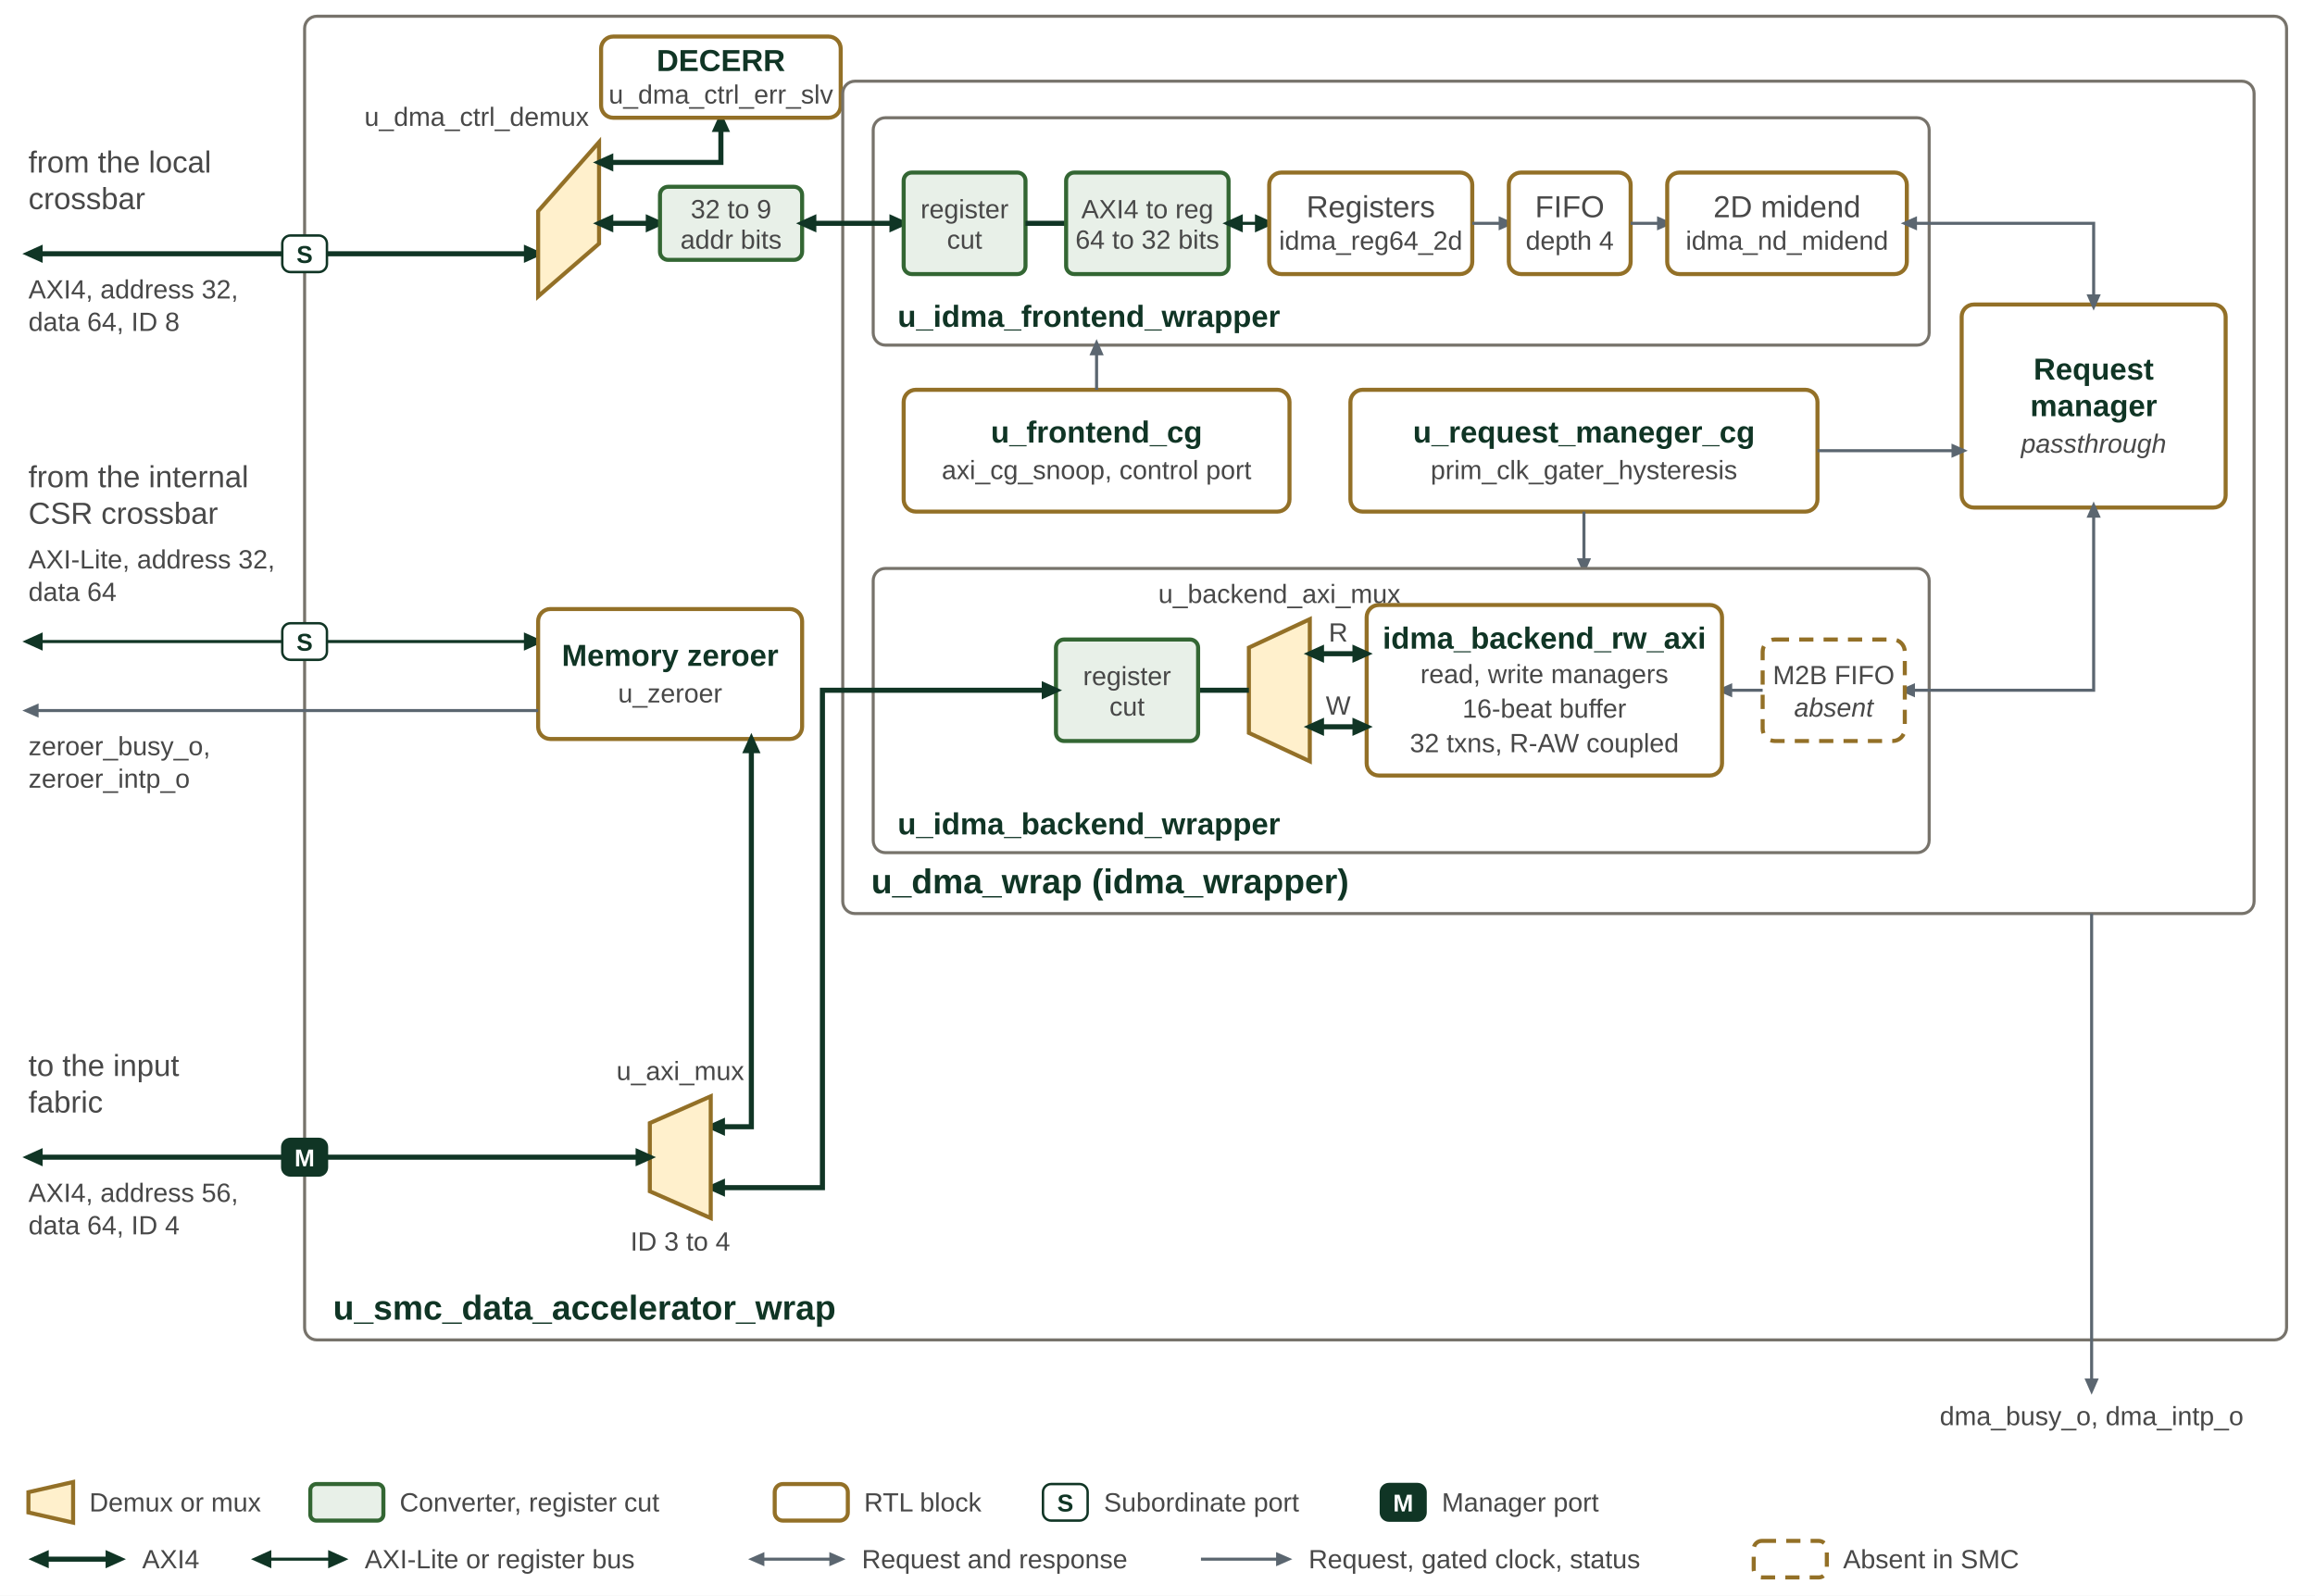
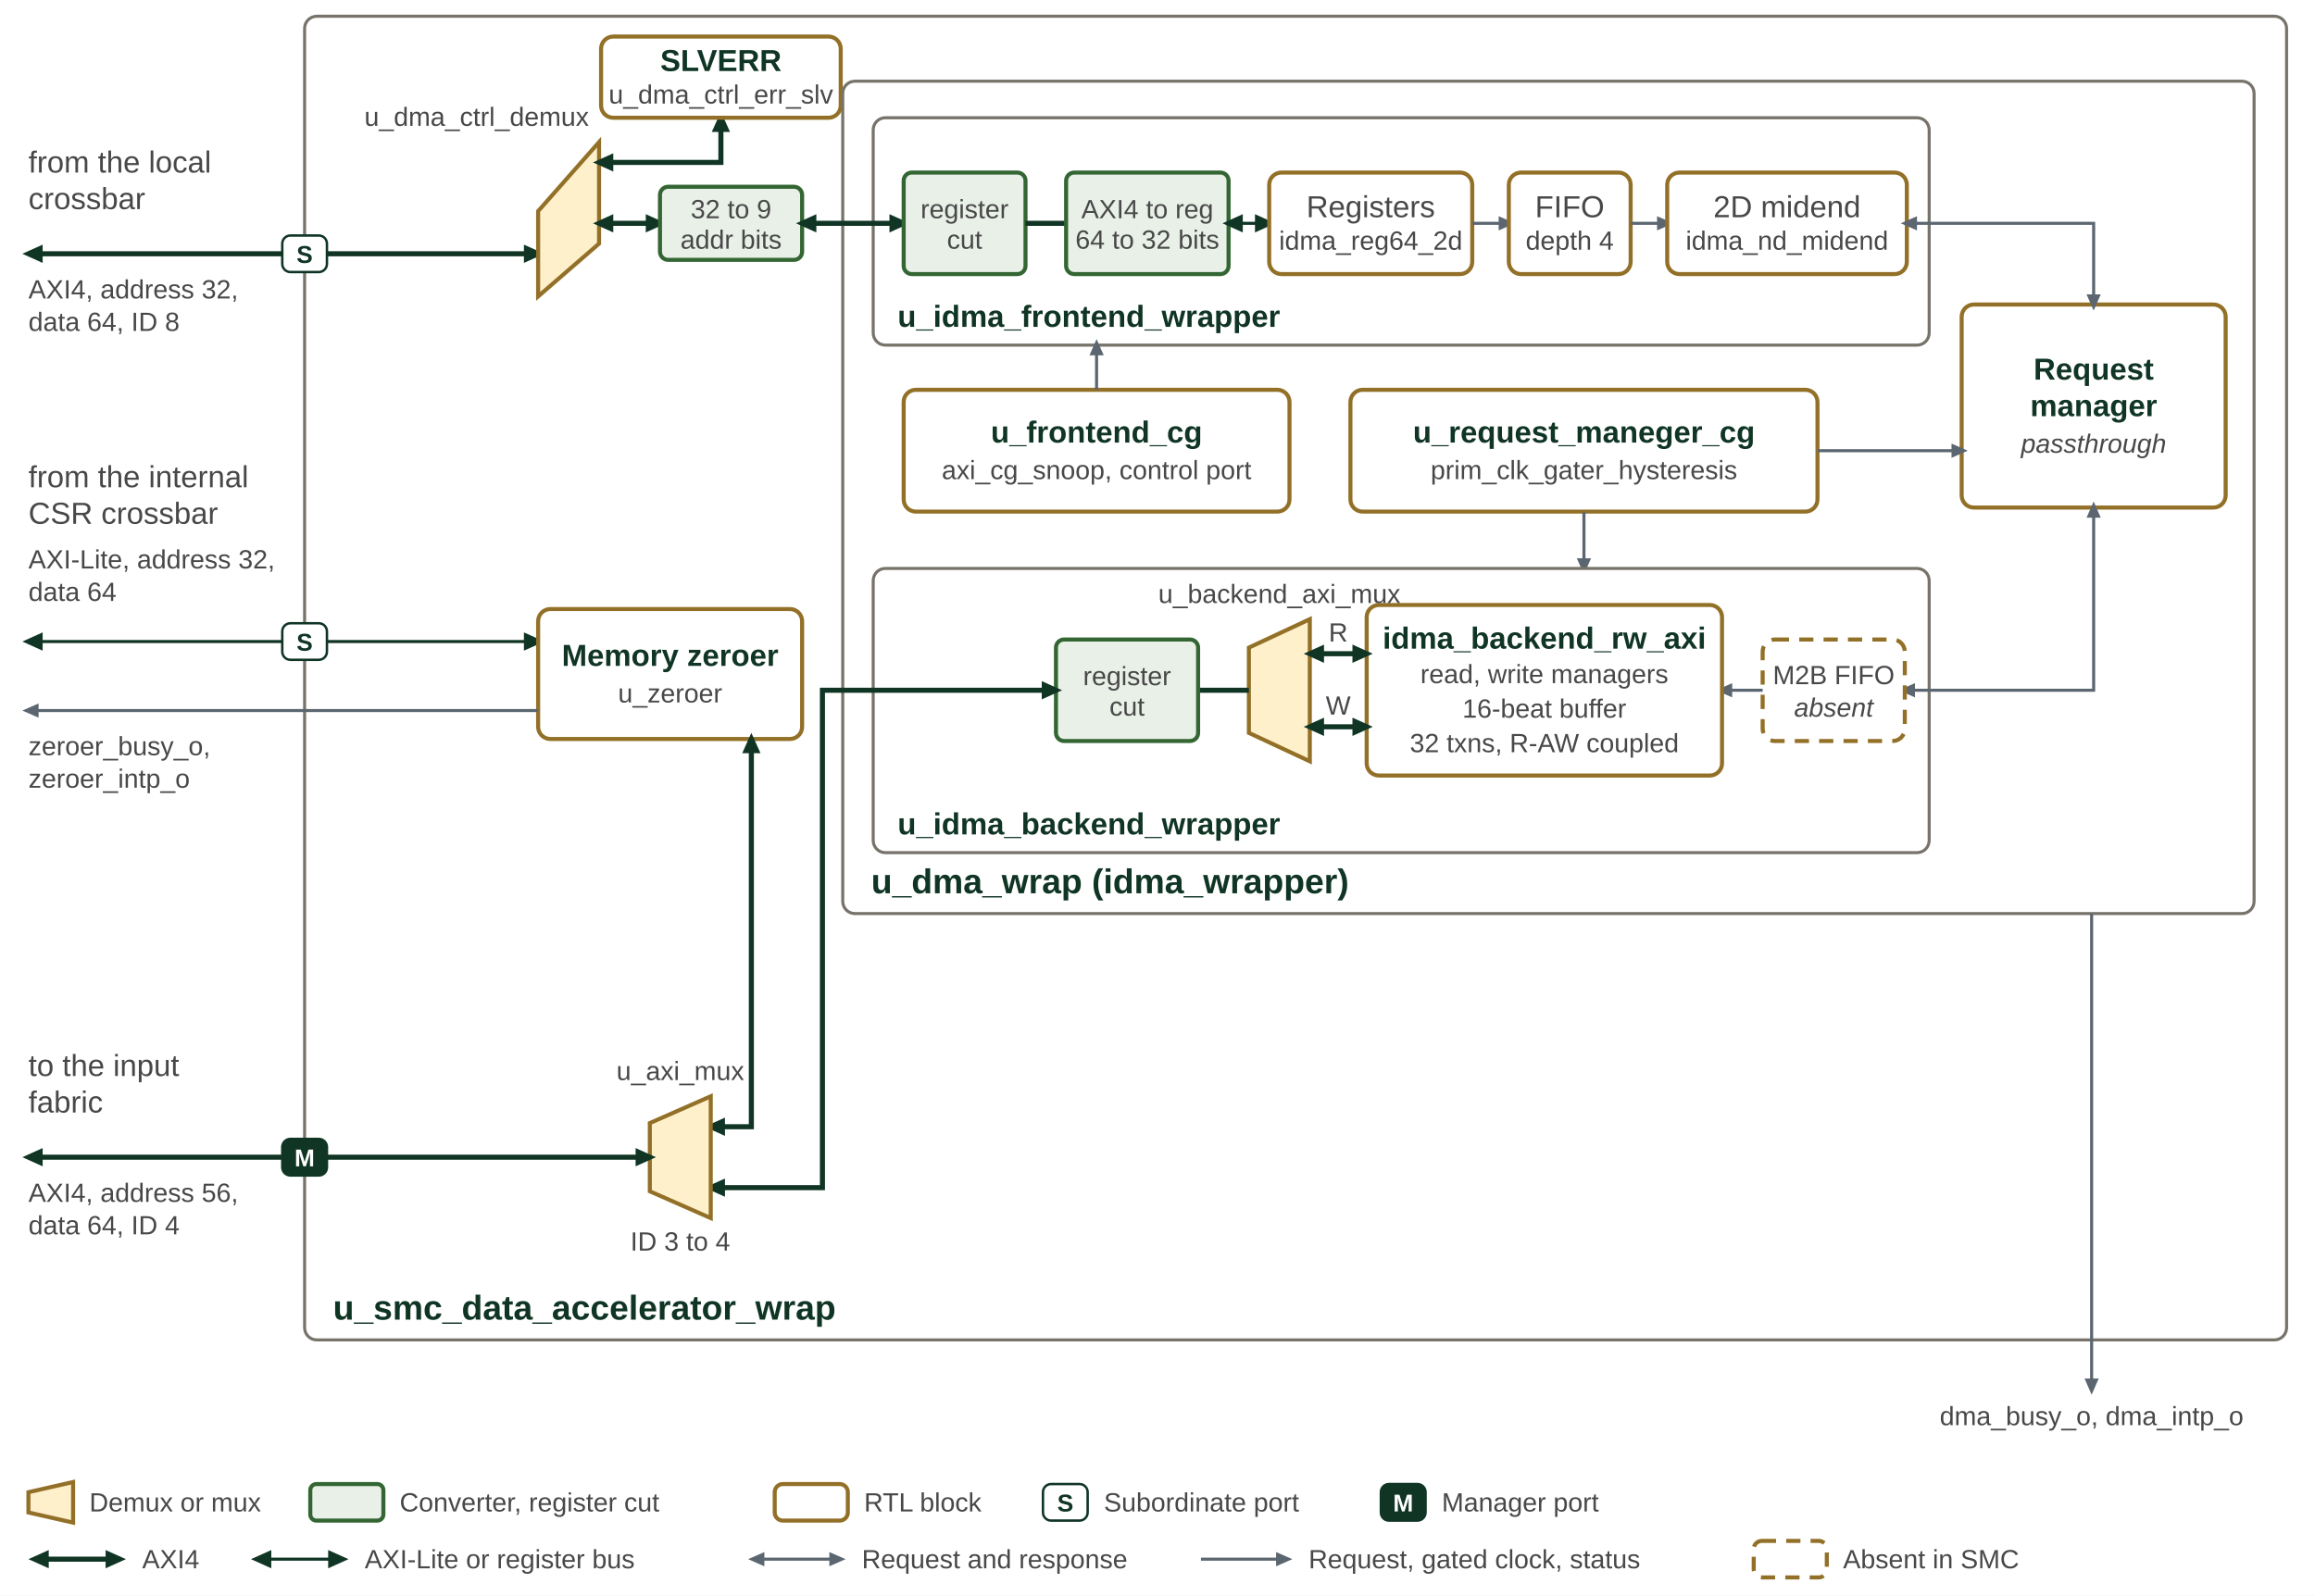
<svg xmlns="http://www.w3.org/2000/svg" width="1140" height="786" viewBox="0 0 1140 786" role="img" aria-labelledby="title desc">
  <defs>
    <marker id="ae" markerUnits="userSpaceOnUse" markerWidth="10" markerHeight="9" refX="7" refY="4.5" orient="auto">
      <path d="M0,0 L10,4.5 L0,9 Z" fill="#103525" />
    </marker>
    <marker id="as" markerUnits="userSpaceOnUse" markerWidth="10" markerHeight="9" refX="3" refY="4.5" orient="auto">
      <path d="M10,0 L0,4.5 L10,9 Z" fill="#103525" />
    </marker>
    <marker id="ge" markerUnits="userSpaceOnUse" markerWidth="8" markerHeight="7" refX="5" refY="3.5" orient="auto">
      <path d="M0,0 L8,3.5 L0,7 Z" fill="#5b6670" />
    </marker>
    <marker id="gs" markerUnits="userSpaceOnUse" markerWidth="8" markerHeight="7" refX="3" refY="3.5" orient="auto">
      <path d="M8,0 L0,3.5 L8,7 Z" fill="#5b6670" />
    </marker>
    <marker id="je" markerUnits="userSpaceOnUse" markerWidth="8" markerHeight="7" refX="5" refY="3.5" orient="auto">
      <path d="M0,0 L8,3.5 L0,7 Z" fill="#42759b" />
    </marker>
    <marker id="js" markerUnits="userSpaceOnUse" markerWidth="8" markerHeight="7" refX="3" refY="3.5" orient="auto">
      <path d="M8,0 L0,3.5 L8,7 Z" fill="#42759b" />
    </marker>
    <marker id="m-smu" markerUnits="userSpaceOnUse" markerWidth="8" markerHeight="7" refX="5" refY="3.5" orient="auto">
      <path d="M0,0 L8,3.5 L0,7 Z" fill="#103525" />
    </marker>
    <marker id="m-ref" markerUnits="userSpaceOnUse" markerWidth="8" markerHeight="7" refX="5" refY="3.5" orient="auto">
      <path d="M0,0 L8,3.5 L0,7 Z" fill="#2f7f79" />
    </marker>
    <marker id="m-per" markerUnits="userSpaceOnUse" markerWidth="8" markerHeight="7" refX="5" refY="3.5" orient="auto">
      <path d="M0,0 L8,3.5 L0,7 Z" fill="#937027" />
    </marker>
    <marker id="m-tel" markerUnits="userSpaceOnUse" markerWidth="8" markerHeight="7" refX="5" refY="3.5" orient="auto">
      <path d="M0,0 L8,3.5 L0,7 Z" fill="#664488" />
    </marker>
    <marker id="m-wdt" markerUnits="userSpaceOnUse" markerWidth="8" markerHeight="7" refX="5" refY="3.5" orient="auto">
      <path d="M0,0 L8,3.5 L0,7 Z" fill="#77736b" />
    </marker>
    <marker id="m-rosc" markerUnits="userSpaceOnUse" markerWidth="8" markerHeight="7" refX="5" refY="3.5" orient="auto">
      <path d="M0,0 L8,3.5 L0,7 Z" fill="#336633" />
    </marker>
    <marker id="m-jtag" markerUnits="userSpaceOnUse" markerWidth="8" markerHeight="7" refX="5" refY="3.5" orient="auto">
      <path d="M0,0 L8,3.5 L0,7 Z" fill="#42759b" />
    </marker>
    <marker id="m-spi" markerUnits="userSpaceOnUse" markerWidth="8" markerHeight="7" refX="5" refY="3.5" orient="auto">
      <path d="M0,0 L8,3.5 L0,7 Z" fill="#5b6670" />
    </marker>
    <marker id="m-slate" markerUnits="userSpaceOnUse" markerWidth="8" markerHeight="7" refX="5" refY="3.5" orient="auto">
      <path d="M0,0 L8,3.5 L0,7 Z" fill="#5b6670" />
    </marker>
    <marker id="m-pg" markerUnits="userSpaceOnUse" markerWidth="8" markerHeight="7" refX="5" refY="3.5" orient="auto">
      <path d="M0,0 L8,3.5 L0,7 Z" fill="#336633" />
    </marker>
    <style>
text { font-family: Arial, sans-serif; font-size: 15px; fill: #484848; }
.t { fill: #484848; }
.b { font-size: 17px; font-weight: bold; fill: #103525; }
.bs { font-size: 15px; font-weight: bold; fill: #103525; }
.h { font-size: 22px; font-weight: bold; fill: #103525; }
.s { font-size: 13px; fill: #484848; }
.si { font-size: 13px; font-style: italic; fill: #484848; }
.pmt { font-size: 12px; font-weight: bold; fill: #ffffff; }
.pst { font-size: 12px; font-weight: bold; fill: #103525; }
.pjt { font-size: 12px; font-weight: bold; fill: #1d4b6e; }
.pct { font-size: 12px; font-weight: bold; fill: #1f5c57; }
.pm { fill: #103525; stroke: #103525; stroke-width: 1.2; }
.ps { fill: #ffffff; stroke: #103525; stroke-width: 1.2; }
.pj { fill: #e8f3ff; stroke: #42759b; stroke-width: 1.2; }
.pc { fill: #d9f0ee; stroke: #2f7f79; stroke-width: 1.2; }
.smu { fill: #ffffff; stroke: #77736b; stroke-width: 1.5; }
.network { fill: #e8f0e8; stroke: #336633; stroke-width: 2; }
.fabric { fill: #fff0cc; stroke: #937027; stroke-width: 2; }
.core { fill: #ffffff; stroke: #937027; stroke-width: 2; }
.future { fill: #ffffff; stroke: #937027; stroke-width: 2; }
.nostroke { stroke: none; }
.fut { fill: none; stroke-dasharray: 7 5; }
.opt { stroke-dasharray: 7 5; }
.hatch { fill: none; stroke: #103525; stroke-opacity: 0.16; stroke-width: 1.2; }
.external { fill: #f2f2f2; stroke: #77736b; stroke-width: 1.5; }
.axi { fill: none; stroke: #103525; stroke-width: 2.5; marker-start: url(#as); marker-end: url(#ae); }
.axio { fill: none; stroke: #103525; stroke-width: 2.5; stroke-dasharray: 8 5; marker-start: url(#as); marker-end: url(#ae); }
.sig { fill: none; stroke: #5b6670; stroke-width: 1.5; marker-start: url(#gs); marker-end: url(#ge); }
.sigo { fill: none; stroke: #5b6670; stroke-width: 1.5; marker-end: url(#ge); }
.jtag { fill: none; stroke: #42759b; stroke-width: 1.8; marker-end: url(#je); }
.jtagb { fill: none; stroke: #42759b; stroke-width: 1.8; marker-start: url(#js); marker-end: url(#je); }
.sigplain { fill: none; stroke: #5b6670; stroke-width: 1.5; }
.n-smu { fill: none; stroke: #103525; stroke-width: 2.5; }
.a-smu { fill: none; stroke: #103525; stroke-width: 2.5; marker-end: url(#m-smu); }
.n-ref { fill: none; stroke: #2f7f79; stroke-width: 1.8; }
.a-ref { fill: none; stroke: #2f7f79; stroke-width: 1.8; marker-end: url(#m-ref); }
.n-per { fill: none; stroke: #937027; stroke-width: 1.8; }
.a-per { fill: none; stroke: #937027; stroke-width: 1.8; marker-end: url(#m-per); }
.n-tel { fill: none; stroke: #664488; stroke-width: 1.8; }
.a-tel { fill: none; stroke: #664488; stroke-width: 1.8; marker-end: url(#m-tel); }
.n-wdt { fill: none; stroke: #77736b; stroke-width: 1.8; }
.a-wdt { fill: none; stroke: #77736b; stroke-width: 1.8; marker-end: url(#m-wdt); }
.n-rosc { fill: none; stroke: #336633; stroke-width: 1.8; }
.a-rosc { fill: none; stroke: #336633; stroke-width: 1.8; marker-end: url(#m-rosc); }
.n-jtag { fill: none; stroke: #42759b; stroke-width: 1.8; }
.a-jtag { fill: none; stroke: #42759b; stroke-width: 1.8; marker-end: url(#m-jtag); }
.n-spi { fill: none; stroke: #5b6670; stroke-width: 1.8; }
.a-spi { fill: none; stroke: #5b6670; stroke-width: 1.8; marker-end: url(#m-spi); }
.n-slate { fill: none; stroke: #5b6670; stroke-width: 1.8; }
.a-slate { fill: none; stroke: #5b6670; stroke-width: 1.8; marker-end: url(#m-slate); }
.n-pg { fill: none; stroke: #336633; stroke-width: 1.8; }
.a-pg { fill: none; stroke: #336633; stroke-width: 1.8; marker-end: url(#m-pg); }
.axil { fill: none; stroke: #103525; stroke-width: 1.5; marker-start: url(#as); marker-end: url(#ae); }
.sigd { fill: none; stroke: #5b6670; stroke-width: 1.5; stroke-dasharray: 5 4; marker-end: url(#ge); }
.axin { fill: none; stroke: #103525; stroke-width: 2.5; }
.axis { fill: none; stroke: #103525; stroke-width: 2.5; marker-start: url(#as); }
.axie { fill: none; stroke: #103525; stroke-width: 2.5; marker-end: url(#ae); }
.axiln { fill: none; stroke: #103525; stroke-width: 1.5; }
</style>
  </defs>
  <rect width="1140" height="786" fill="#ffffff" />
  <rect class="smu" x="150" y="8" width="976" height="652" rx="6" />
  <text class="b" x="164" y="650" text-anchor="start">u_smc_data_accelerator_wrap</text>
  <path class="axi" d="M14,125 L265,125" />
  <text class="t" x="14" y="85" text-anchor="start">from the local</text>
  <text class="t" x="14" y="103" text-anchor="start">crossbar</text>
  <text class="s" x="14" y="147" text-anchor="start">AXI4, address 32,</text>
  <text class="s" x="14" y="163" text-anchor="start">data 64, ID 8</text>
  <path class="fabric" d="M265,104 L295,70 L295,120 L265,146 Z" />
  <text class="s" x="290" y="62" text-anchor="end">u_dma_ctrl_demux</text>
  <path class="axi" d="M295,80 L355,80 L355,58" />
  <rect class="core" x="296" y="18" width="118" height="40" rx="6" />
-   <text class="bs" x="355" y="35" text-anchor="middle">DECERR</text>
+   <text class="bs" x="355" y="35" text-anchor="middle">SLVERR</text>
  <text class="s" x="355" y="51" text-anchor="middle">u_dma_ctrl_err_slv</text>
  <path class="axi" d="M295,110 L325,110" />
  <rect class="network" x="325" y="92" width="70" height="36" rx="4" />
  <text class="s" x="360" y="107.5" text-anchor="middle">32 to 9</text>
  <text class="s" x="360" y="122.5" text-anchor="middle">addr bits</text>
  <rect class="smu" x="415" y="40" width="695" height="410" rx="6" />
  <text class="b" x="429" y="440" text-anchor="start">u_dma_wrap (idma_wrapper)</text>
  <rect class="smu" x="430" y="58" width="520" height="112" rx="6" />
  <text class="bs" x="442" y="161" text-anchor="start">u_idma_frontend_wrapper</text>
  <path class="axi" d="M395,110 L445,110" />
  <rect class="network" x="445" y="85" width="60" height="50" rx="4" />
  <text class="s" x="475" y="107.5" text-anchor="middle">register</text>
  <text class="s" x="475" y="122.5" text-anchor="middle">cut</text>
  <path class="axin" d="M505,110 L525,110" />
  <rect class="network" x="525" y="85" width="80" height="50" rx="4" />
  <text class="s" x="565" y="107.5" text-anchor="middle">AXI4 to reg</text>
  <text class="s" x="565" y="122.5" text-anchor="middle">64 to 32 bits</text>
  <path class="axil" d="M605,110 L625,110" />
  <rect class="core" x="625" y="85" width="100" height="50" rx="6" />
  <text class="t" x="675" y="107" text-anchor="middle">Registers</text>
  <text class="s" x="675" y="123" text-anchor="middle">idma_reg64_2d</text>
  <path class="sigo" d="M725,110 L743,110" />
  <rect class="core" x="743" y="85" width="60" height="50" rx="6" />
  <text class="t" x="773" y="107" text-anchor="middle">FIFO</text>
  <text class="s" x="773" y="123" text-anchor="middle">depth 4</text>
  <path class="sigo" d="M803,110 L821,110" />
  <rect class="core" x="821" y="85" width="118" height="50" rx="6" />
  <text class="t" x="880" y="107" text-anchor="middle">2D midend</text>
  <text class="s" x="880" y="123" text-anchor="middle">idma_nd_midend</text>
  <rect class="core" x="966" y="150" width="130" height="100" rx="6" />
  <text class="bs" x="1031" y="187" text-anchor="middle">Request</text>
  <text class="bs" x="1031" y="205" text-anchor="middle">manager</text>
  <text class="si" x="1031" y="223" text-anchor="middle">passthrough</text>
  <path class="sig" d="M939,110 L1031,110 L1031,150" />
  <rect class="core" x="445" y="192" width="190" height="60" rx="6" />
  <text class="bs" x="540" y="218" text-anchor="middle">u_frontend_cg</text>
  <text class="s" x="540" y="236" text-anchor="middle">axi_cg_snoop, control port</text>
  <path class="sigo" d="M540,192 L540,170" />
  <rect class="core" x="665" y="192" width="230" height="60" rx="6" />
  <text class="bs" x="780" y="218" text-anchor="middle">u_request_maneger_cg</text>
  <text class="s" x="780" y="236" text-anchor="middle">prim_clk_gater_hysteresis</text>
  <path class="sigo" d="M780,252 L780,280" />
  <path class="sigo" d="M895,222.0 L966,222.0" />
  <rect class="smu" x="430" y="280" width="520" height="140" rx="6" />
  <text class="bs" x="442" y="411" text-anchor="start">u_idma_backend_wrapper</text>
  <path class="sig" d="M1031,250 L1031,340 L938,340" />
  <rect class="core opt" x="868" y="315" width="70" height="50" rx="6" />
  <text class="s" x="903" y="337" text-anchor="middle">M2B FIFO</text>
  <text class="si" x="903" y="353" text-anchor="middle">absent</text>
  <path class="sigo" d="M868,340 L848,340" />
  <rect class="core" x="673" y="298" width="175" height="84" rx="6" />
  <text class="bs" x="760.5" y="319.5" text-anchor="middle">idma_backend_rw_axi</text>
  <text class="s" x="760.5" y="336.5" text-anchor="middle">read, write managers</text>
  <text class="s" x="760.5" y="353.5" text-anchor="middle">16-beat buffer</text>
  <text class="s" x="760.5" y="370.5" text-anchor="middle">32 txns, R-AW coupled</text>
  <path class="fabric" d="M615,319 L645,305 L645,375 L615,361 Z" />
  <path class="axi" d="M673,322 L645,322" />
  <path class="axi" d="M673,358 L645,358" />
  <text class="s" x="659" y="316" text-anchor="middle">R</text>
  <text class="s" x="659" y="352" text-anchor="middle">W</text>
  <text class="s" x="630" y="297" text-anchor="middle">u_backend_axi_mux</text>
  <path class="axin" d="M615,340 L590,340" />
  <rect class="network" x="520" y="315" width="70" height="50" rx="4" />
  <text class="s" x="555" y="337.5" text-anchor="middle">register</text>
  <text class="s" x="555" y="352.5" text-anchor="middle">cut</text>
  <path class="axil" d="M14,316 L265,316" />
  <text class="t" x="14" y="240" text-anchor="start">from the internal</text>
  <text class="t" x="14" y="258" text-anchor="start">CSR crossbar</text>
  <text class="s" x="14" y="280" text-anchor="start">AXI-Lite, address 32,</text>
  <text class="s" x="14" y="296" text-anchor="start">data 64</text>
  <rect class="core" x="265" y="300" width="130" height="64" rx="6" />
  <text class="bs" x="330" y="328" text-anchor="middle">Memory zeroer</text>
  <text class="s" x="330" y="346" text-anchor="middle">u_zeroer</text>
  <path class="axi" d="M370,364 L370,555 L350,555" />
  <path class="axi" d="M520,340 L405,340 L405,585 L350,585" />
  <path class="fabric" d="M320,553.2 L350,540 L350,600 L320,586.8 Z" />
  <text class="s" x="335" y="532" text-anchor="middle">u_axi_mux</text>
  <text class="s" x="335" y="616" text-anchor="middle">ID 3 to 4</text>
  <path class="axi" d="M320,570 L14,570" />
  <text class="t" x="14" y="530" text-anchor="start">to the input</text>
  <text class="t" x="14" y="548" text-anchor="start">fabric</text>
  <text class="s" x="14" y="592" text-anchor="start">AXI4, address 56,</text>
  <text class="s" x="14" y="608" text-anchor="start">data 64, ID 4</text>
  <path class="sigo" d="M265,350 L14,350" />
  <text class="s" x="14" y="372" text-anchor="start">zeroer_busy_o,</text>
  <text class="s" x="14" y="388" text-anchor="start">zeroer_intp_o</text>
  <path class="sigo" d="M1030,450 L1030,684" />
  <text class="s" x="1030" y="702" text-anchor="middle">dma_busy_o, dma_intp_o</text>
  <path class="fabric" d="M14,735 L36,730 L36,750 L14,745 Z" />
  <text class="s" x="44" y="744.5" text-anchor="start">Demux or mux</text>
  <rect class="network" x="152.8" y="731" width="36" height="18" rx="3" />
  <text class="s" x="196.8" y="744.5" text-anchor="start">Converter, register cut</text>
  <rect class="core" x="381.5" y="731" width="36" height="18" rx="4" />
  <text class="s" x="425.5" y="744.5" text-anchor="start">RTL block</text>
  <text class="s" x="543.6" y="744.5" text-anchor="start">Subordinate port</text>
  <text class="s" x="710" y="744.5" text-anchor="start">Manager port</text>
  <path class="axi" d="M17,768 L59,768" />
  <text class="s" x="70" y="772.5" text-anchor="start">AXI4</text>
  <path class="axil" d="M126.6,768 L168.6,768" />
  <text class="s" x="179.6" y="772.5" text-anchor="start">AXI-Lite or register bus</text>
  <path class="sig" d="M371.4,768 L413.4,768" />
  <text class="s" x="424.4" y="772.5" text-anchor="start">Request and response</text>
  <path class="sigo" d="M591.4,768 L633.4,768" />
  <text class="s" x="644.4" y="772.5" text-anchor="start">Request, gated clock, status</text>
  <rect class="core opt" x="863.6" y="759" width="36" height="18" rx="4" />
  <text class="s" x="907.6" y="772.5" text-anchor="start">Absent in SMC</text>
  <rect class="ps" x="139.0" y="116.0" width="22" height="18" rx="4" />
  <text class="pst" x="150" y="129.5" text-anchor="middle">S</text>
  <rect class="ps" x="139.0" y="307.0" width="22" height="18" rx="4" />
  <text class="pst" x="150" y="320.5" text-anchor="middle">S</text>
  <rect class="pm" x="139.0" y="561.0" width="22" height="18" rx="4" />
  <text class="pmt" x="150" y="574.5" text-anchor="middle">M</text>
  <rect class="ps" x="513.6" y="731.0" width="22" height="18" rx="4" />
  <text class="pst" x="524.6" y="744.5" text-anchor="middle">S</text>
  <rect class="pm" x="680.0" y="731.0" width="22" height="18" rx="4" />
  <text class="pmt" x="691" y="744.5" text-anchor="middle">M</text>
</svg>
